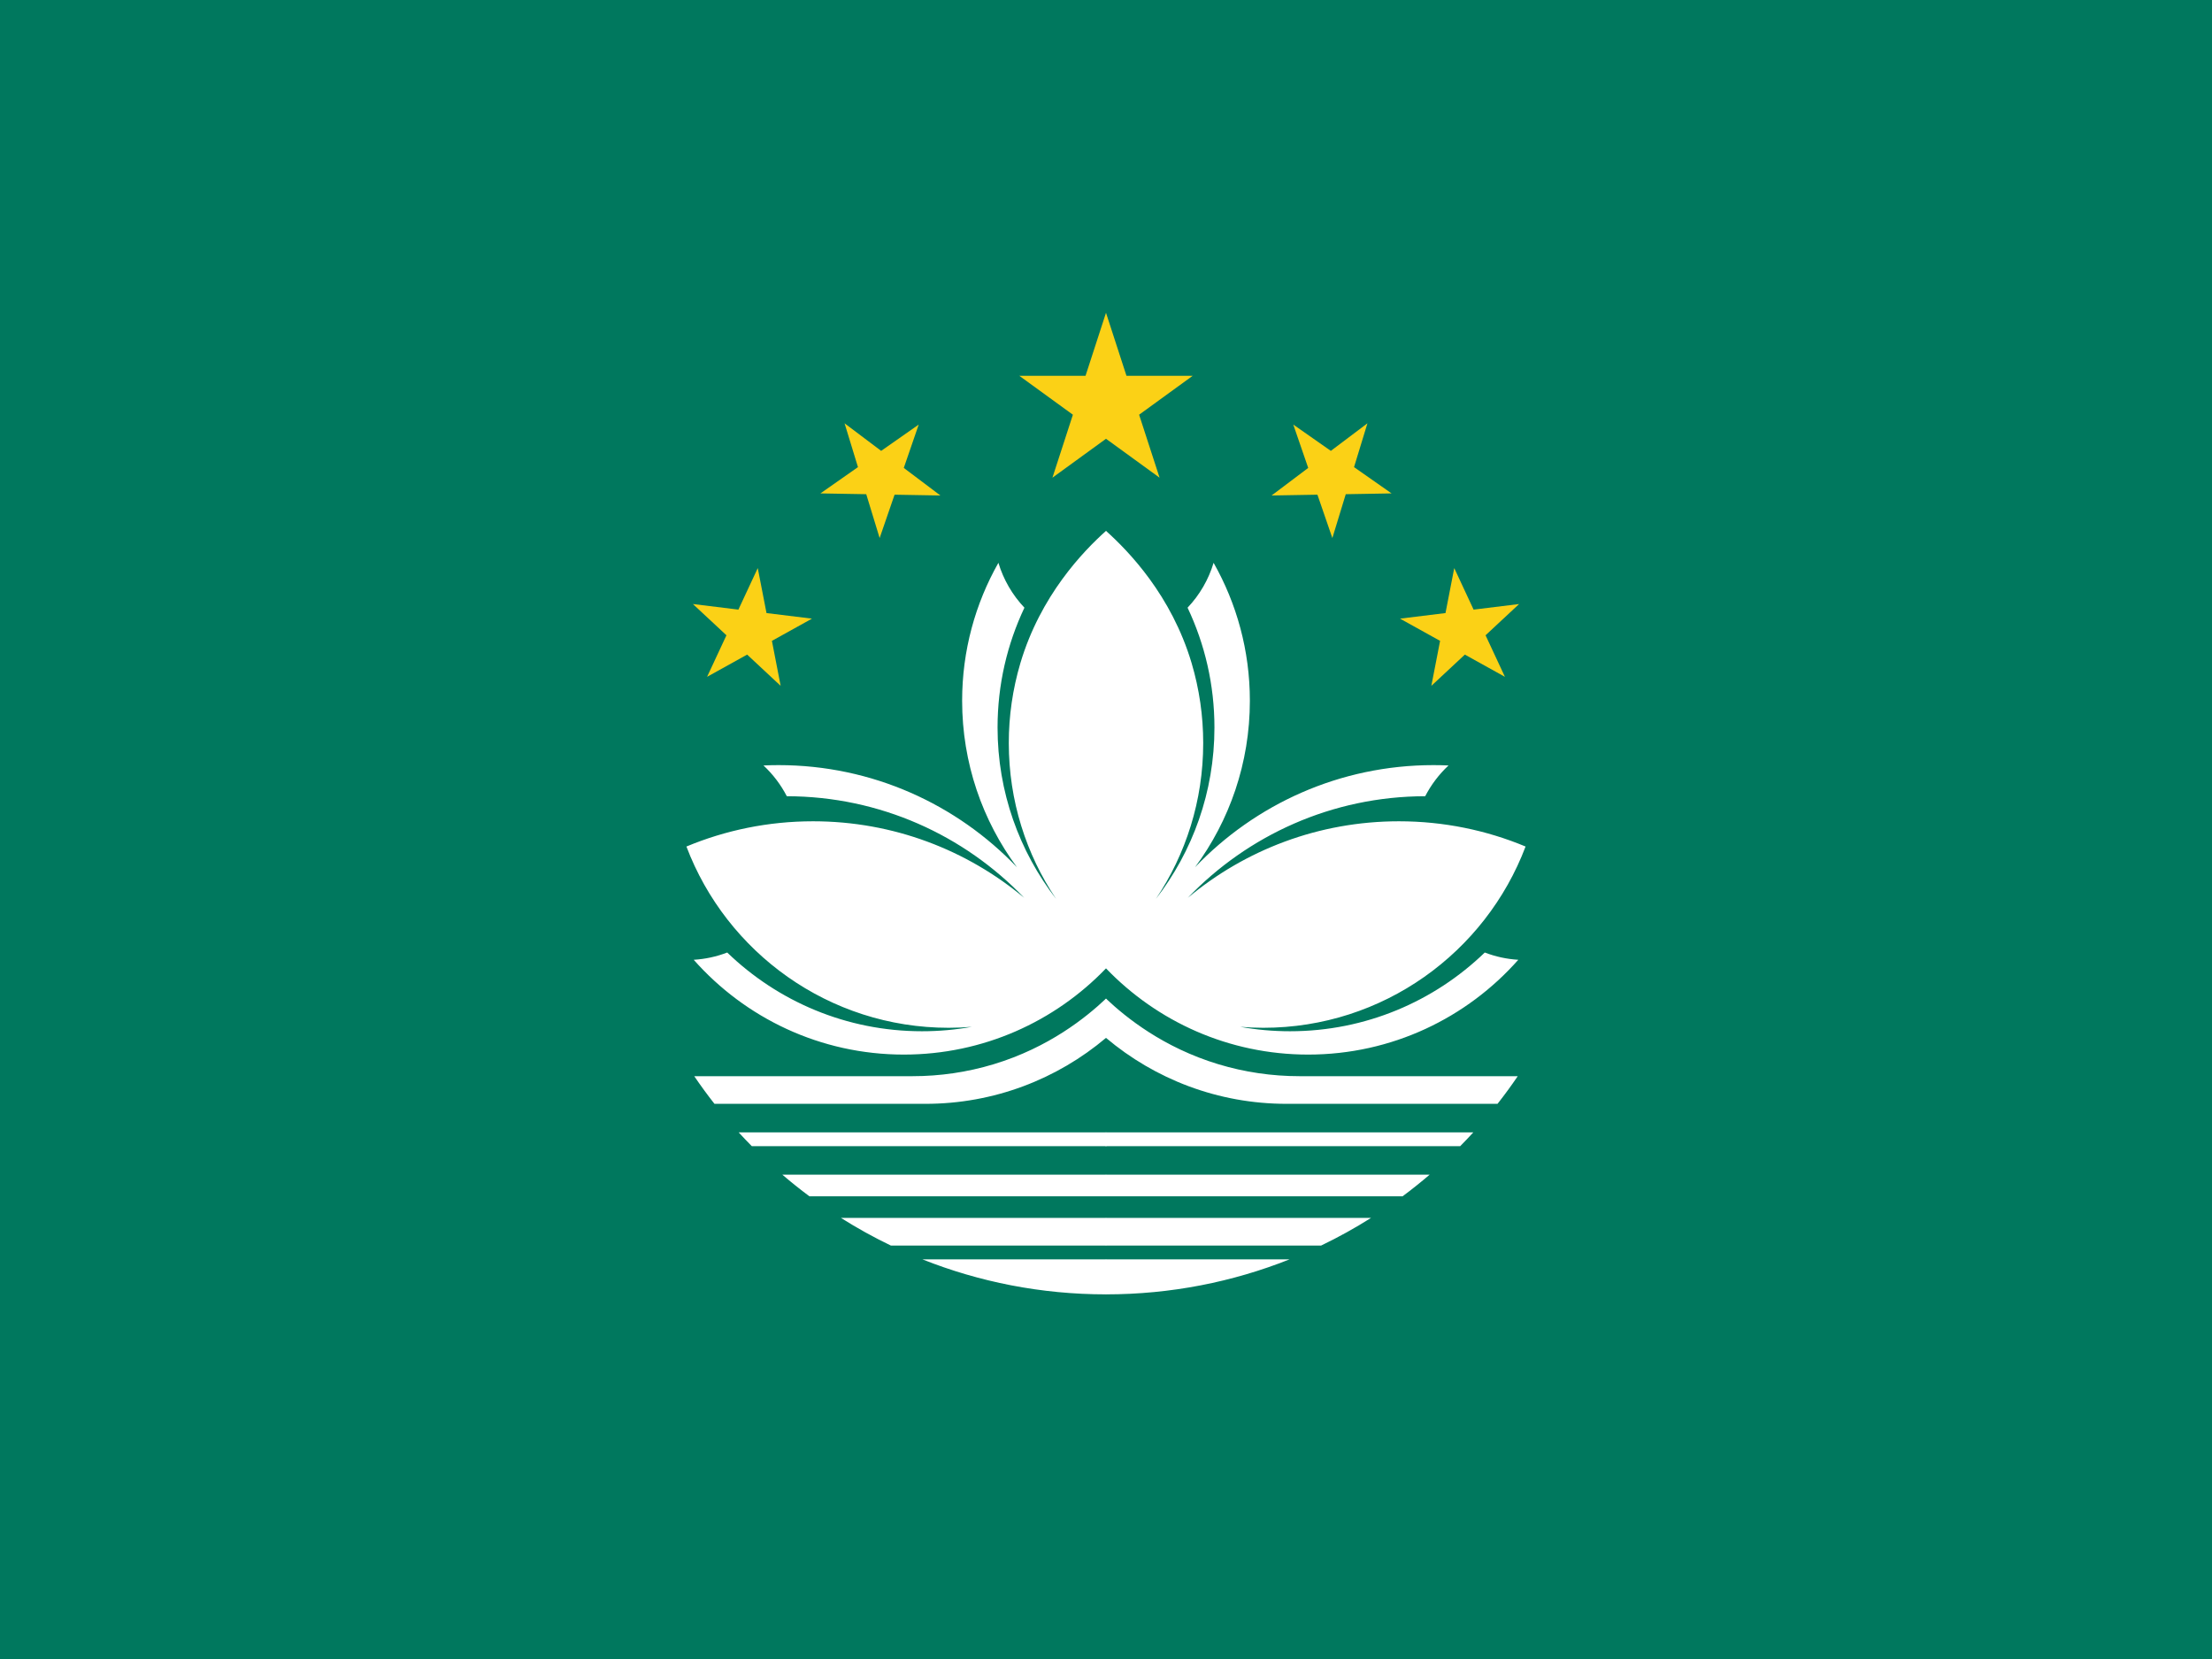
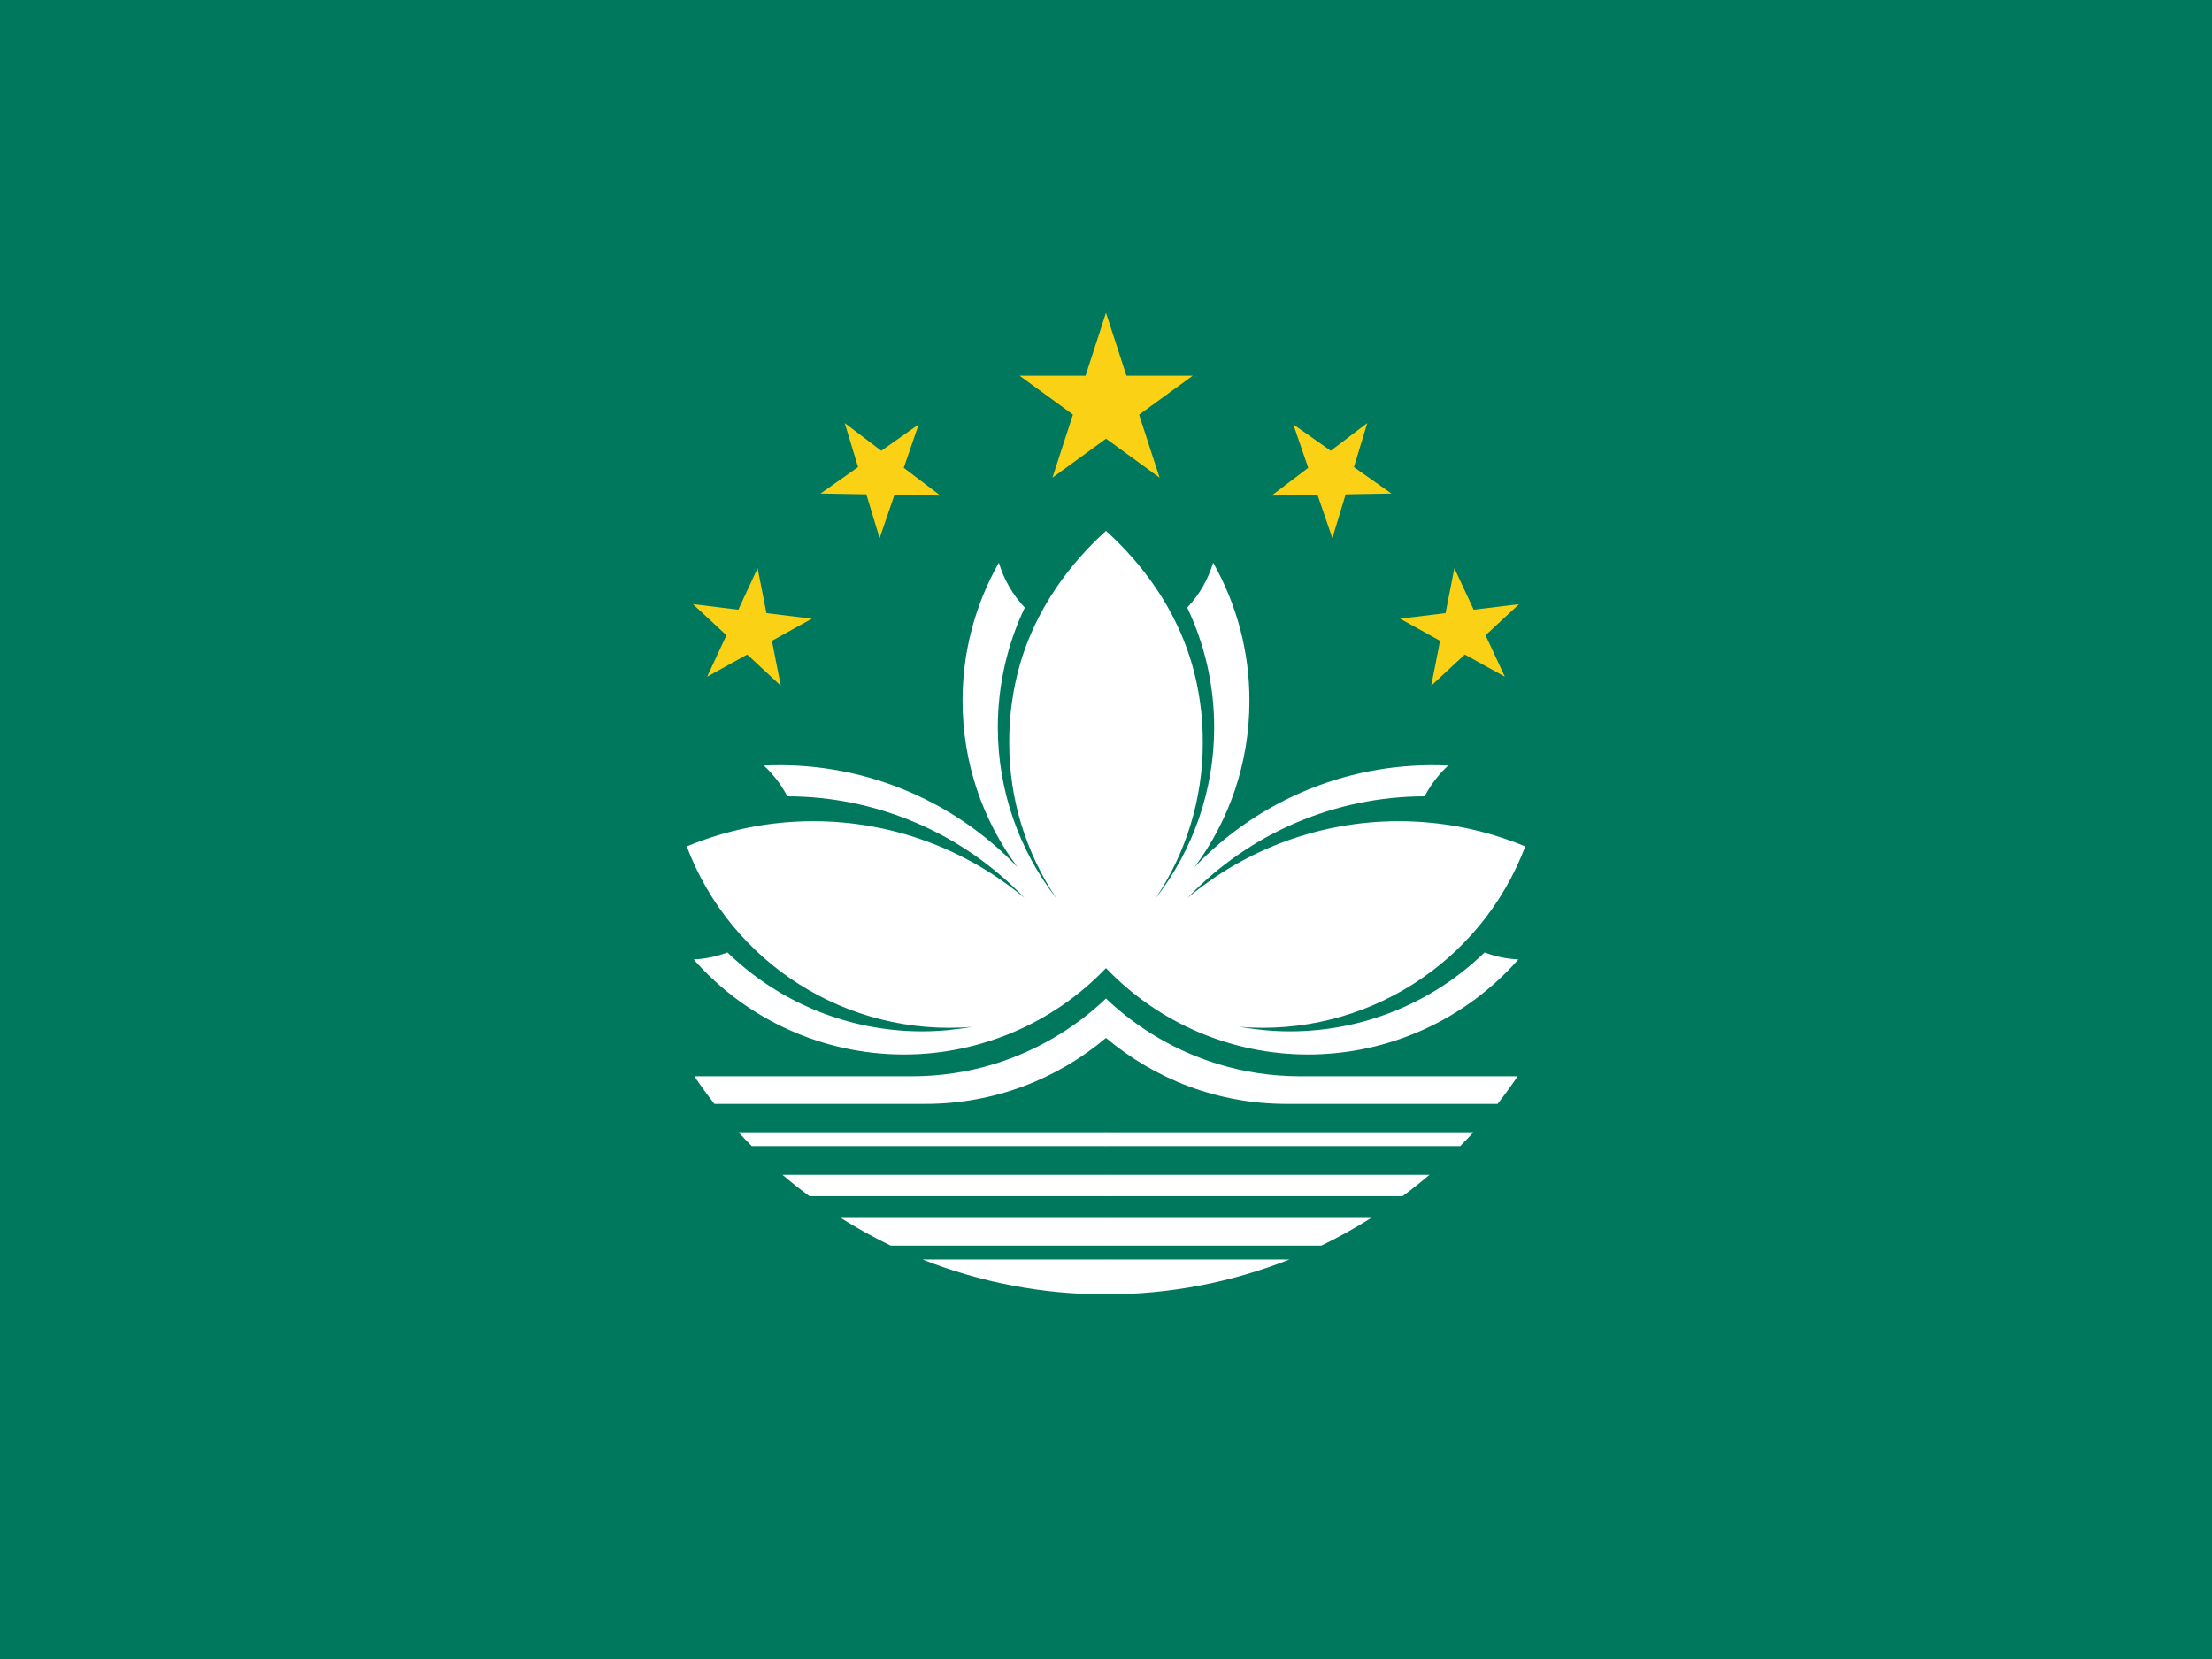
- <svg xmlns="http://www.w3.org/2000/svg" xmlns:xlink="http://www.w3.org/1999/xlink" id="flag-icon-css-mo" width="640" height="480">
+ <svg xmlns="http://www.w3.org/2000/svg" xmlns:xlink="http://www.w3.org/1999/xlink" id="flag-icon-css-mo" viewBox="0 0 640 480">
  <path fill="#00785e" d="M0 0h640v480H0z" />
-   <path fill="#fbd116" d="M294.915 108.727L335.5 138.21 320 90.5l-15.5 47.71 40.585-29.483z" />
+   <path fill="#fbd116" d="M295 108.7l40.5 29.5L320 90.5l-15.5 47.7 40.6-29.5z" />
  <g id="a">
-     <path fill="#fff" d="M320 331.625H217.523a146.33 146.33 0 0 1-3.805-4H320a2.14 2.14 0 0 1 1.425 1.894c.046.92-.533 1.783-1.425 2.105zm0-31.336c.595-1.216 1.753-4.03 1.227-7.55a12.39 12.39 0 0 0-1.227-3.81c-5.75 5.44-16.555 14.16-32.493 18.982A81.04 81.04 0 0 1 264 311.374h-63.133a144.396 144.396 0 0 0 5.852 8h61.03c19.9 0 38.13-7.18 52.25-19.085zm-109.594-24.696a32.286 32.286 0 0 1-9.695 2.1c14.87 16.818 36.596 27.43 60.79 27.43 22.98 0 43.736-9.572 58.5-24.945a440.94 440.94 0 0 0 4.546-58.908 440.923 440.923 0 0 0-4.546-67.67c-6.595 5.91-18.95 18.684-24.775 38.267a81.045 81.045 0 0 0-3.35 23.13c0 16.68 5.042 32.188 13.687 45.086-10.616-13.713-16.938-30.914-16.938-49.586 0-12.403 2.79-24.157 7.774-34.673a32.49 32.49 0 0 1-7.53-12.984c-6.68 11.786-10.494 25.4-10.494 39.907 0 18.042 5.9 34.71 15.875 48.187-17.37-18.21-41.867-29.562-69-29.562-1.458 0-2.91.037-4.353.1a32.644 32.644 0 0 1 6.75 8.9c26.992.04 51.36 11.32 68.69 29.4-16.55-13.825-37.853-22.15-61.086-22.15-12.983 0-25.363 2.6-36.647 7.305 11.595 30.638 41.214 52.445 75.898 52.445 2.248 0 4.474-.1 6.673-.28-4.68.84-9.5 1.28-14.42 1.28-21.886 0-41.75-8.68-56.347-22.78zM320 364.374h-53.11c16.437 6.533 34.355 10.125 53.11 10.125a10.912 10.912 0 0 0 1.25-4.956 10.927 10.927 0 0 0-1.25-5.17zm0-24.5h-93.633a143.792 143.792 0 0 0 7.82 6.25H320c.215-.22 1.273-1.348 1.273-3.125 0-1.778-1.058-2.906-1.273-3.125zm0 12.5h-76.695a143.623 143.623 0 0 0 14.446 8H320a7.557 7.557 0 0 0 1.16-4.193 7.53 7.53 0 0 0-1.16-3.805z" />
-     <path fill="#fbd116" d="M200.484 174.766l25.384 23.67-6.625-34.07-14.664 31.462 30.35-16.836zm36.891-32.009l34.71.603-27.725-20.884 10.148 33.196 11.304-32.828z" />
+     <path fill="#fff" d="M320 331.6H217.5a146.3 146.3 0 0 1-3.8-4H320a2.1 2.1 0 0 1 1.4 2c0 .8-.5 1.7-1.4 2zm0-31.3a13 13 0 0 0 1.2-7.6 12.4 12.4 0 0 0-1.2-3.8 82 82 0 0 1-32.5 19 81 81 0 0 1-23.5 3.5h-63.1a144.4 144.4 0 0 0 5.8 8h61c20 0 38.2-7.2 52.3-19.1zm-109.6-24.7a32.3 32.3 0 0 1-9.7 2 81 81 0 0 0 60.8 27.5 80.9 80.9 0 0 0 58.5-25 441 441 0 0 0 4.5-58.8 441 441 0 0 0-4.5-67.7c-6.6 6-19 18.7-24.8 38.3A81 81 0 0 0 292 215a80.7 80.7 0 0 0 13.7 45 80.7 80.7 0 0 1-17-49.5c0-12.4 2.8-24.2 7.8-34.7a32.5 32.5 0 0 1-7.5-13 80.7 80.7 0 0 0-10.5 40c0 18 5.9 34.7 15.9 48.1a95 95 0 0 0-73.4-29.4 32.6 32.6 0 0 1 6.8 8.9 95 95 0 0 1 68.6 29.4 95 95 0 0 0-61-22.2 95 95 0 0 0-36.7 7.3 81.2 81.2 0 0 0 82.6 52.2c-4.7.8-9.5 1.3-14.4 1.3a80.8 80.8 0 0 1-56.4-22.8zM320 364.4h-53.1a143.5 143.5 0 0 0 53.1 10.1 11 11 0 0 0 1.3-5 11 11 0 0 0-1.3-5.1zm0-24.5h-93.6a143.8 143.8 0 0 0 7.8 6.2H320a4.6 4.6 0 0 0 1.3-3.1 4 4 0 0 0-1.3-3.1zm0 12.5h-76.7a143.6 143.6 0 0 0 14.4 8H320a7.6 7.6 0 0 0 1.2-4.2 7.5 7.5 0 0 0-1.2-3.8z" />
+     <path fill="#fbd116" d="M200.5 174.8l25.4 23.6-6.7-34-14.6 31.4 30.3-16.8zm36.9-32l34.7.6-27.7-21 10.1 33.3 11.3-32.9z" />
  </g>
  <use width="100%" height="100%" transform="matrix(-1 0 0 1 640 0)" xlink:href="#a" />
</svg>
